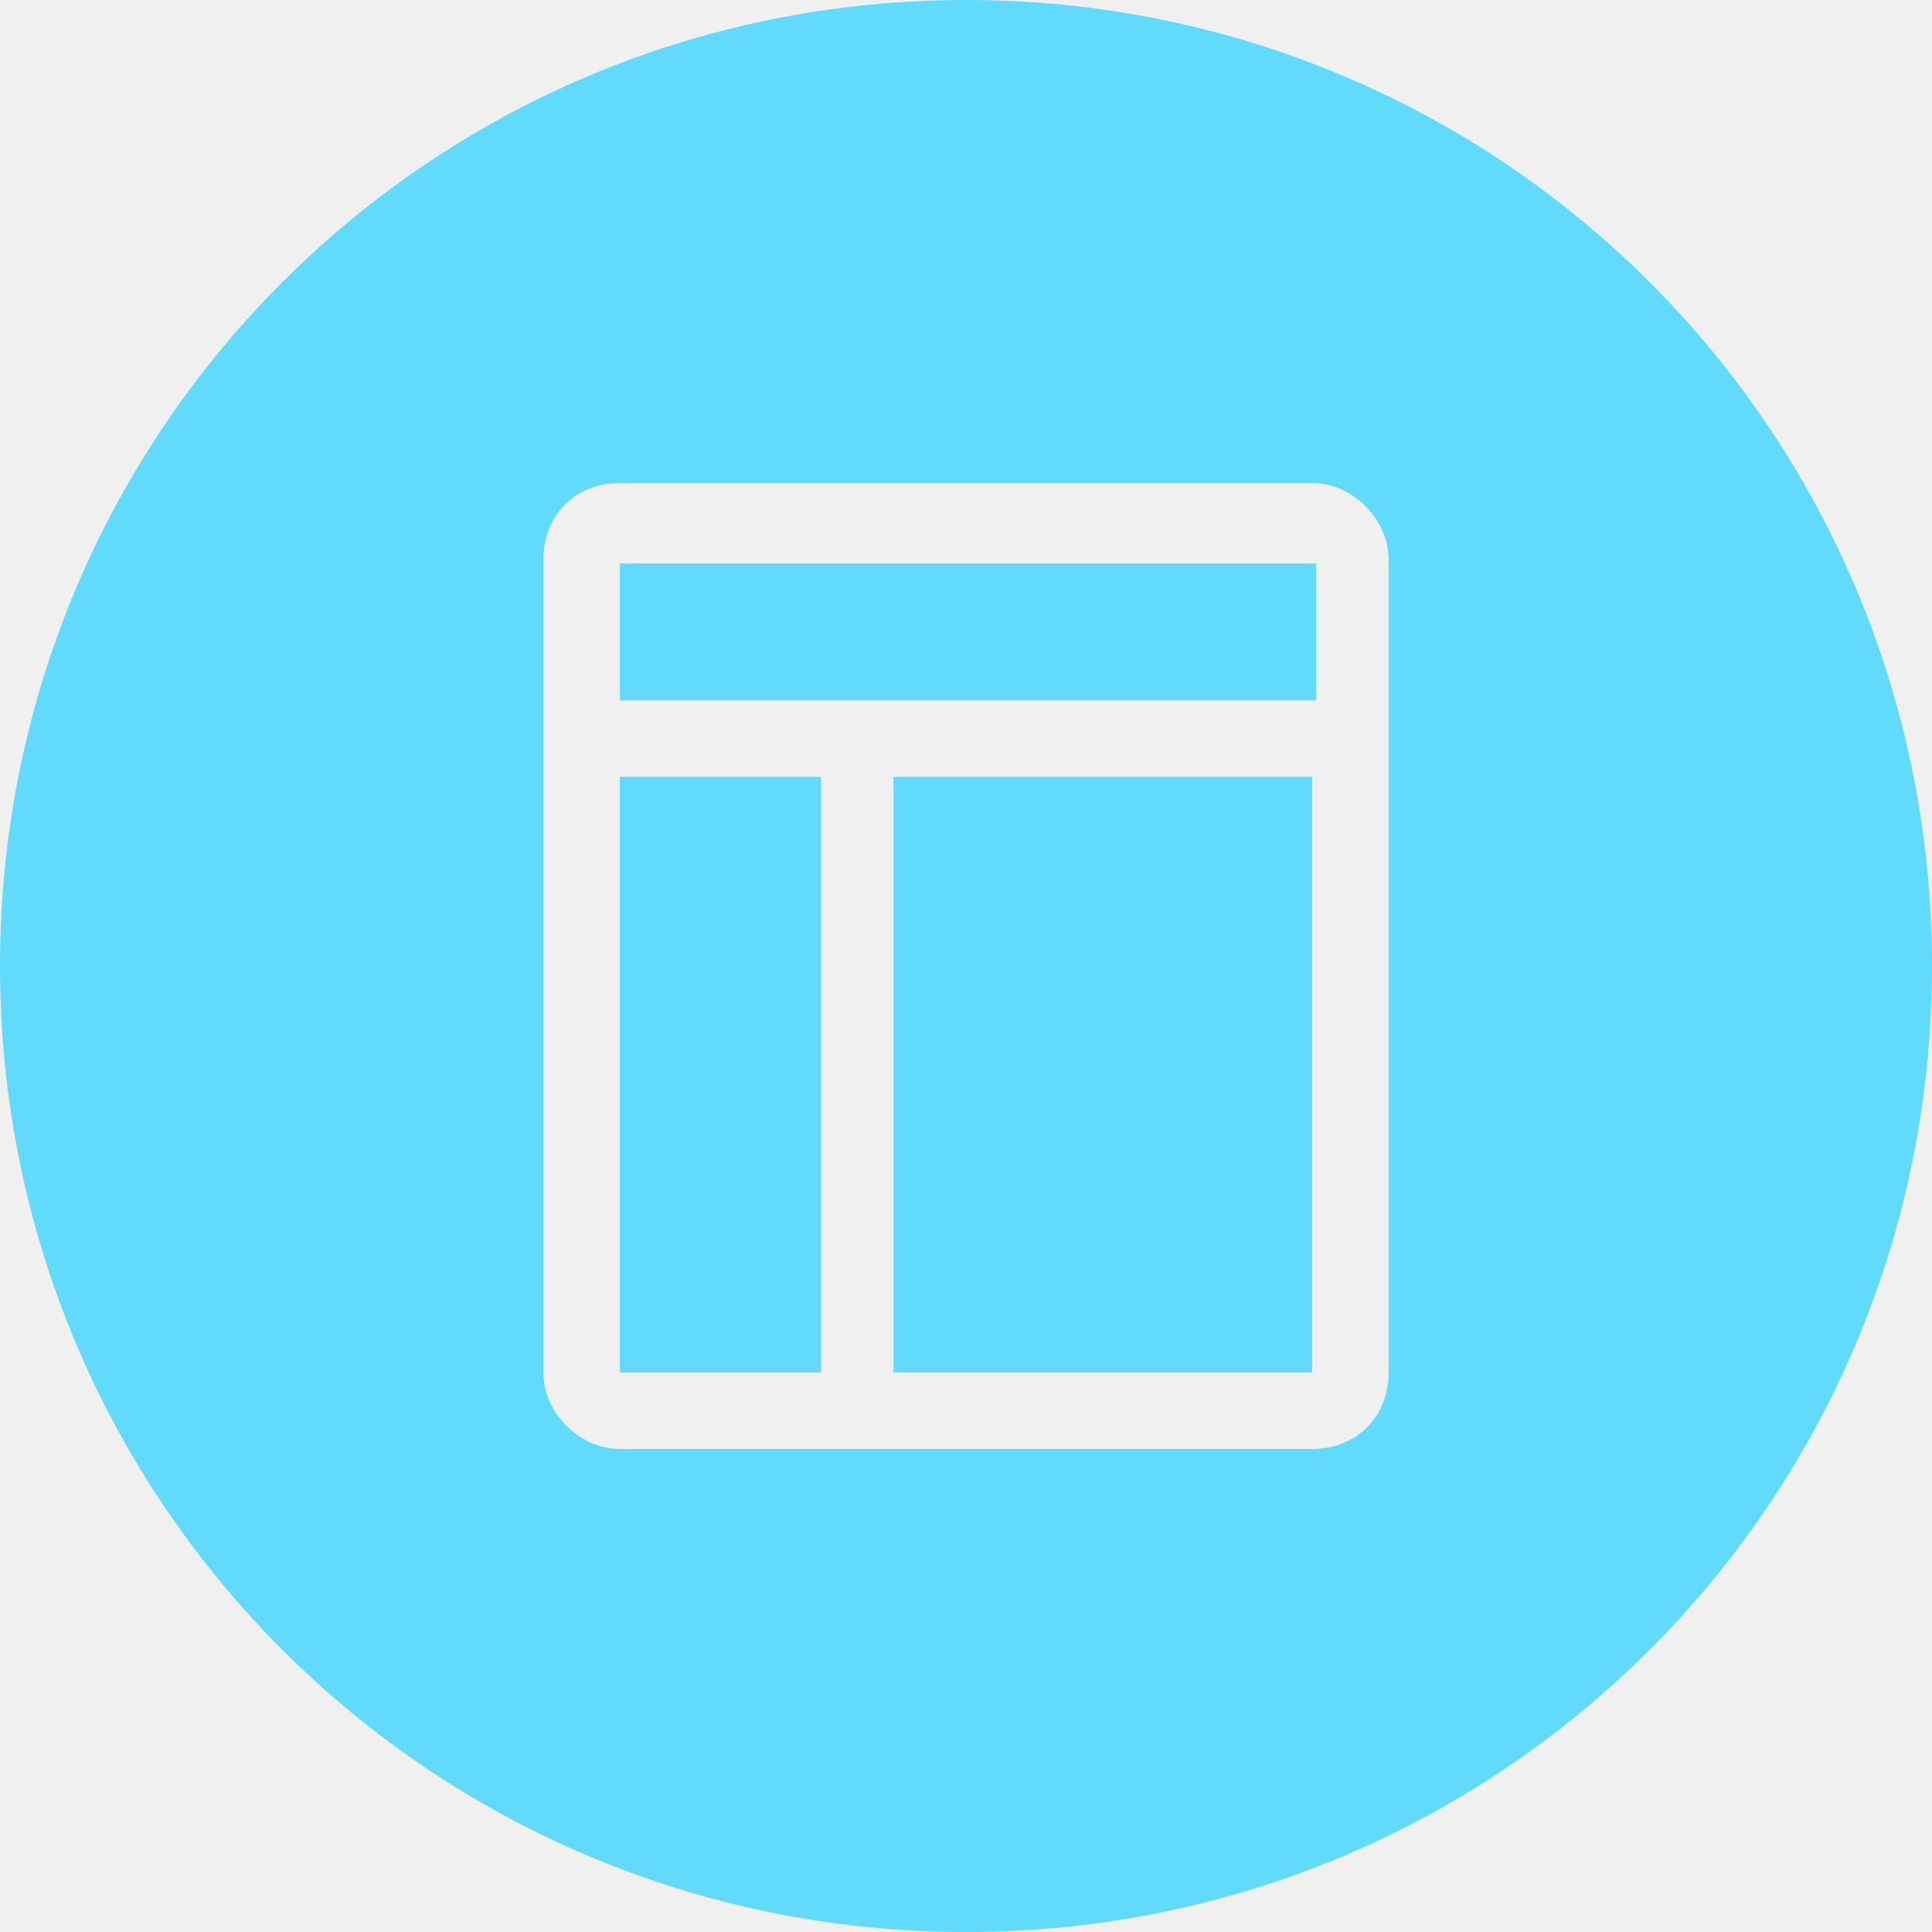
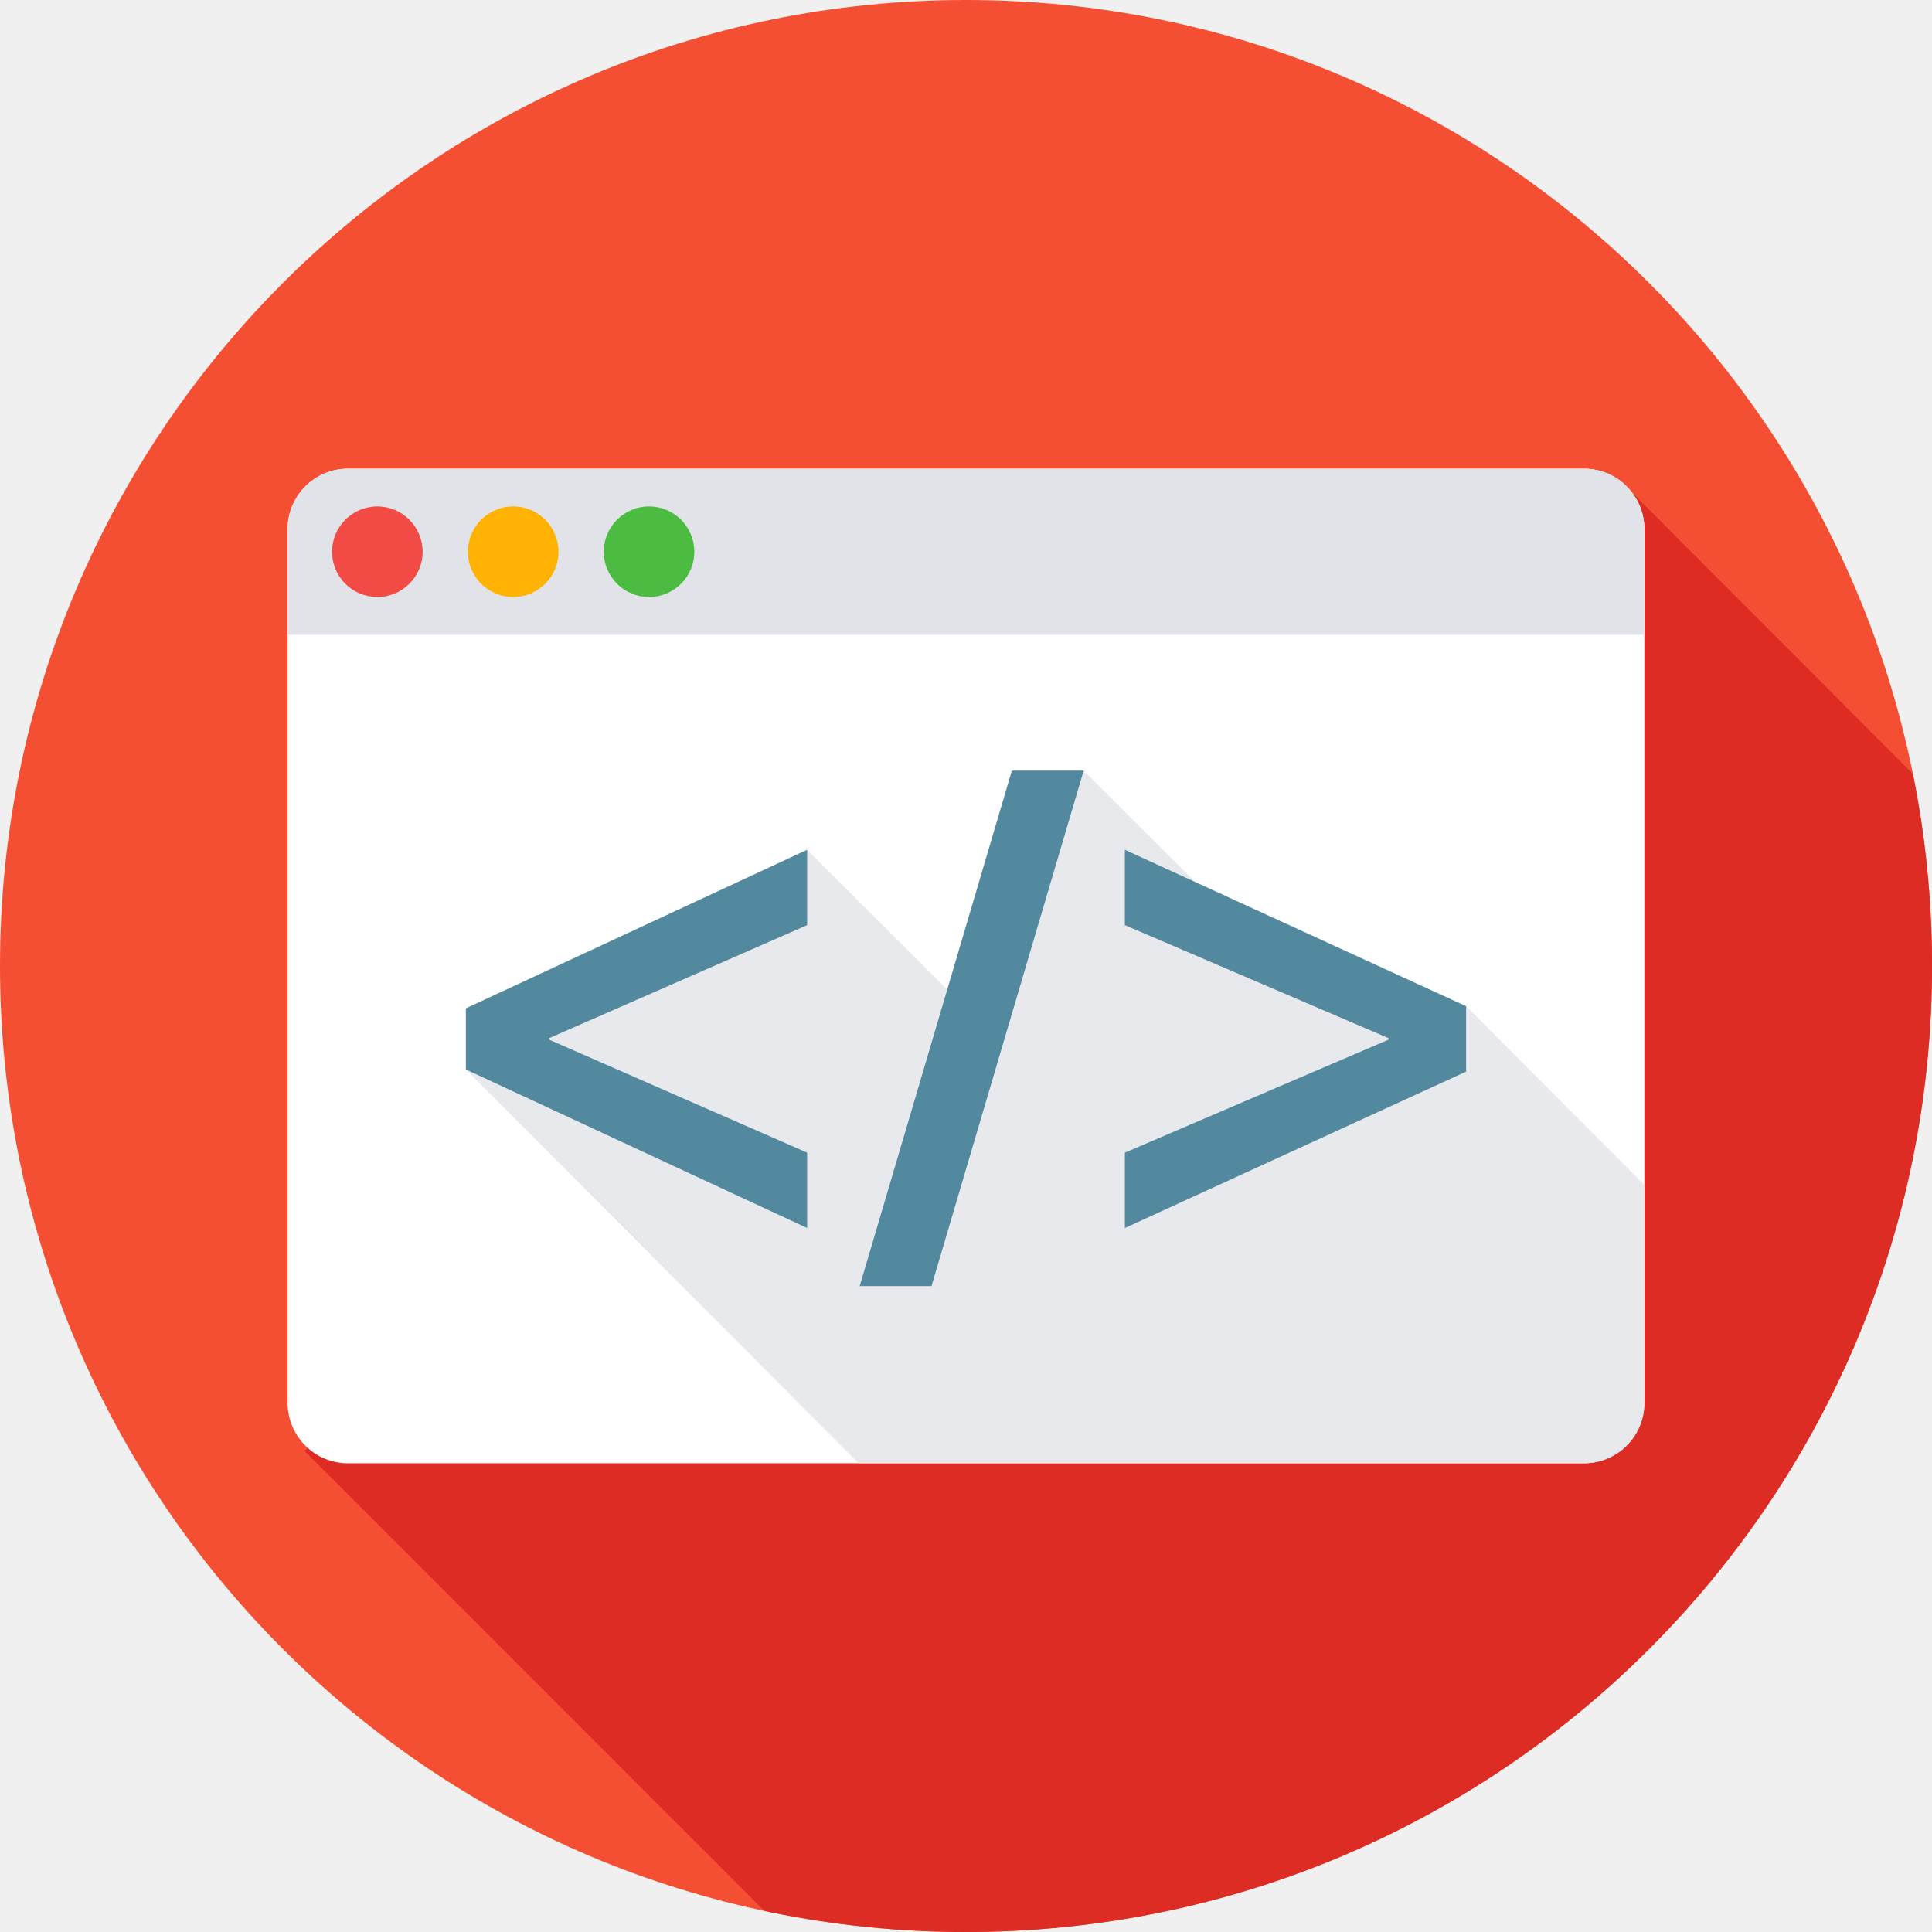
- <svg xmlns="http://www.w3.org/2000/svg" t="1656468723058" class="icon" viewBox="0 0 1024 1024" version="1.1" p-id="3824" width="256" height="256">
-   <defs>
-     <style type="text/css">@font-face { font-family: feedback-iconfont; src: url("//at.alicdn.com/t/font_1031158_u69w8yhxdu.woff2?t=1630033759944") format("woff2"), url("//at.alicdn.com/t/font_1031158_u69w8yhxdu.woff?t=1630033759944") format("woff"), url("//at.alicdn.com/t/font_1031158_u69w8yhxdu.ttf?t=1630033759944") format("truetype"); }
- </style>
-   </defs>
-   <path d="M512 0C228.267 0 0 228.267 0 512s228.267 512 512 512 512-228.267 512-512S795.733 0 512 0z m224 727.467c0 23.467-17.067 40.533-40.533 40.533H328.533c-21.333 0-40.533-19.2-40.533-40.533V296.533c0-23.467 17.067-40.533 40.533-40.533h366.933c21.333 0 40.533 19.2 40.533 40.533v430.933z" fill="#61dafb" p-id="3825" data-spm-anchor-id="a313x.7781069.0.i0" class="" />
-   <path d="M473.6 727.467h221.867V411.733H473.6v315.733zM328.533 727.467h106.667V411.733h-106.667v315.733zM328.533 296.533v74.667h369.067V298.667H328.533z" fill="#61dafb" p-id="3826" data-spm-anchor-id="a313x.7781069.0.i2" class="" />
+ <svg xmlns="http://www.w3.org/2000/svg" xmlns:xlink="http://www.w3.org/1999/xlink" enable-background="new 0 0 128 128" version="1.1" viewBox="0 0 128 128" xml:space="preserve">
+   <g id="Layer_1">
+     <rect fill="#F4F5F5" height="1520" opacity="0" width="727.938" x="-539.984" y="-731" />
+   </g>
+   <g id="Layer_2">
+     <g>
+       <circle cx="64" cy="64" fill="#F54F33" r="64" />
+       <g>
+         <defs>
+           <circle cx="64" cy="64" id="SVGID_31_" r="64" />
+         </defs>
+         <clipPath id="SVGID_2_">
+           <use overflow="visible" xlink:href="#SVGID_31_" />
+         </clipPath>
+         <polygon clip-path="url(#SVGID_2_)" fill="#DD2C24" points="20.161,96.119 52.036,128 128,128 128,52.536 108.115,32.622    " />
+       </g>
+       <path d="M104.944,96.947H23.056c-2.209,0-4-1.791-4-4V35.053c0-2.209,1.791-4,4-4h81.888c2.209,0,4,1.791,4,4    v57.894C108.944,95.156,107.153,96.947,104.944,96.947z" fill="#FFFFFF" />
+       <g>
+         <path d="M108.944,42.054v-7.001c0-2.209-1.791-4-4-4H23.056c-2.209,0-4,1.791-4,4v7.001H108.944z" fill="#E1E3E9" />
+       </g>
+       <circle cx="25" cy="36.553" fill="#F24B45" r="3" />
+       <circle cx="34" cy="36.553" fill="#FFB202" r="3" />
+       <circle cx="43.001" cy="36.553" fill="#4CBB41" r="3" />
+       <g>
+         <defs>
+           <path d="M104.944,96.947H23.056c-2.209,0-4-1.791-4-4V35.053c0-2.209,1.791-4,4-4h81.888c2.209,0,4,1.791,4,4      v57.894C108.944,95.156,107.153,96.947,104.944,96.947z" id="SVGID_33_" />
+         </defs>
+         <clipPath id="SVGID_4_">
+           <use overflow="visible" xlink:href="#SVGID_33_" />
+         </clipPath>
+         <polygon clip-path="url(#SVGID_4_)" fill="#E1E3E9" opacity="0.8" points="30.866,70.855 57.438,97.5 110,97.5 110,79.563      97.134,66.663 84.469,63.719 71.795,51.056 64.376,67.188 53.475,56.3 31.937,68.83    " />
+       </g>
+       <g>
+         <path d="M30.866,66.804L53.475,56.3v4.993l-17.099,7.49v0.094l17.099,7.489v4.993L30.866,70.855V66.804z" fill="#53899F" />
+         <path d="M56.958,85.206l10.08-34.15h4.758l-10.081,34.15H56.958z" fill="#53899F" />
+         <path d="M97.134,70.997L74.525,81.359v-4.993L92,68.877v-0.094l-17.476-7.49V56.3l22.609,10.363V70.997z" fill="#53899F" />
+       </g>
+     </g>
+   </g>
</svg>
